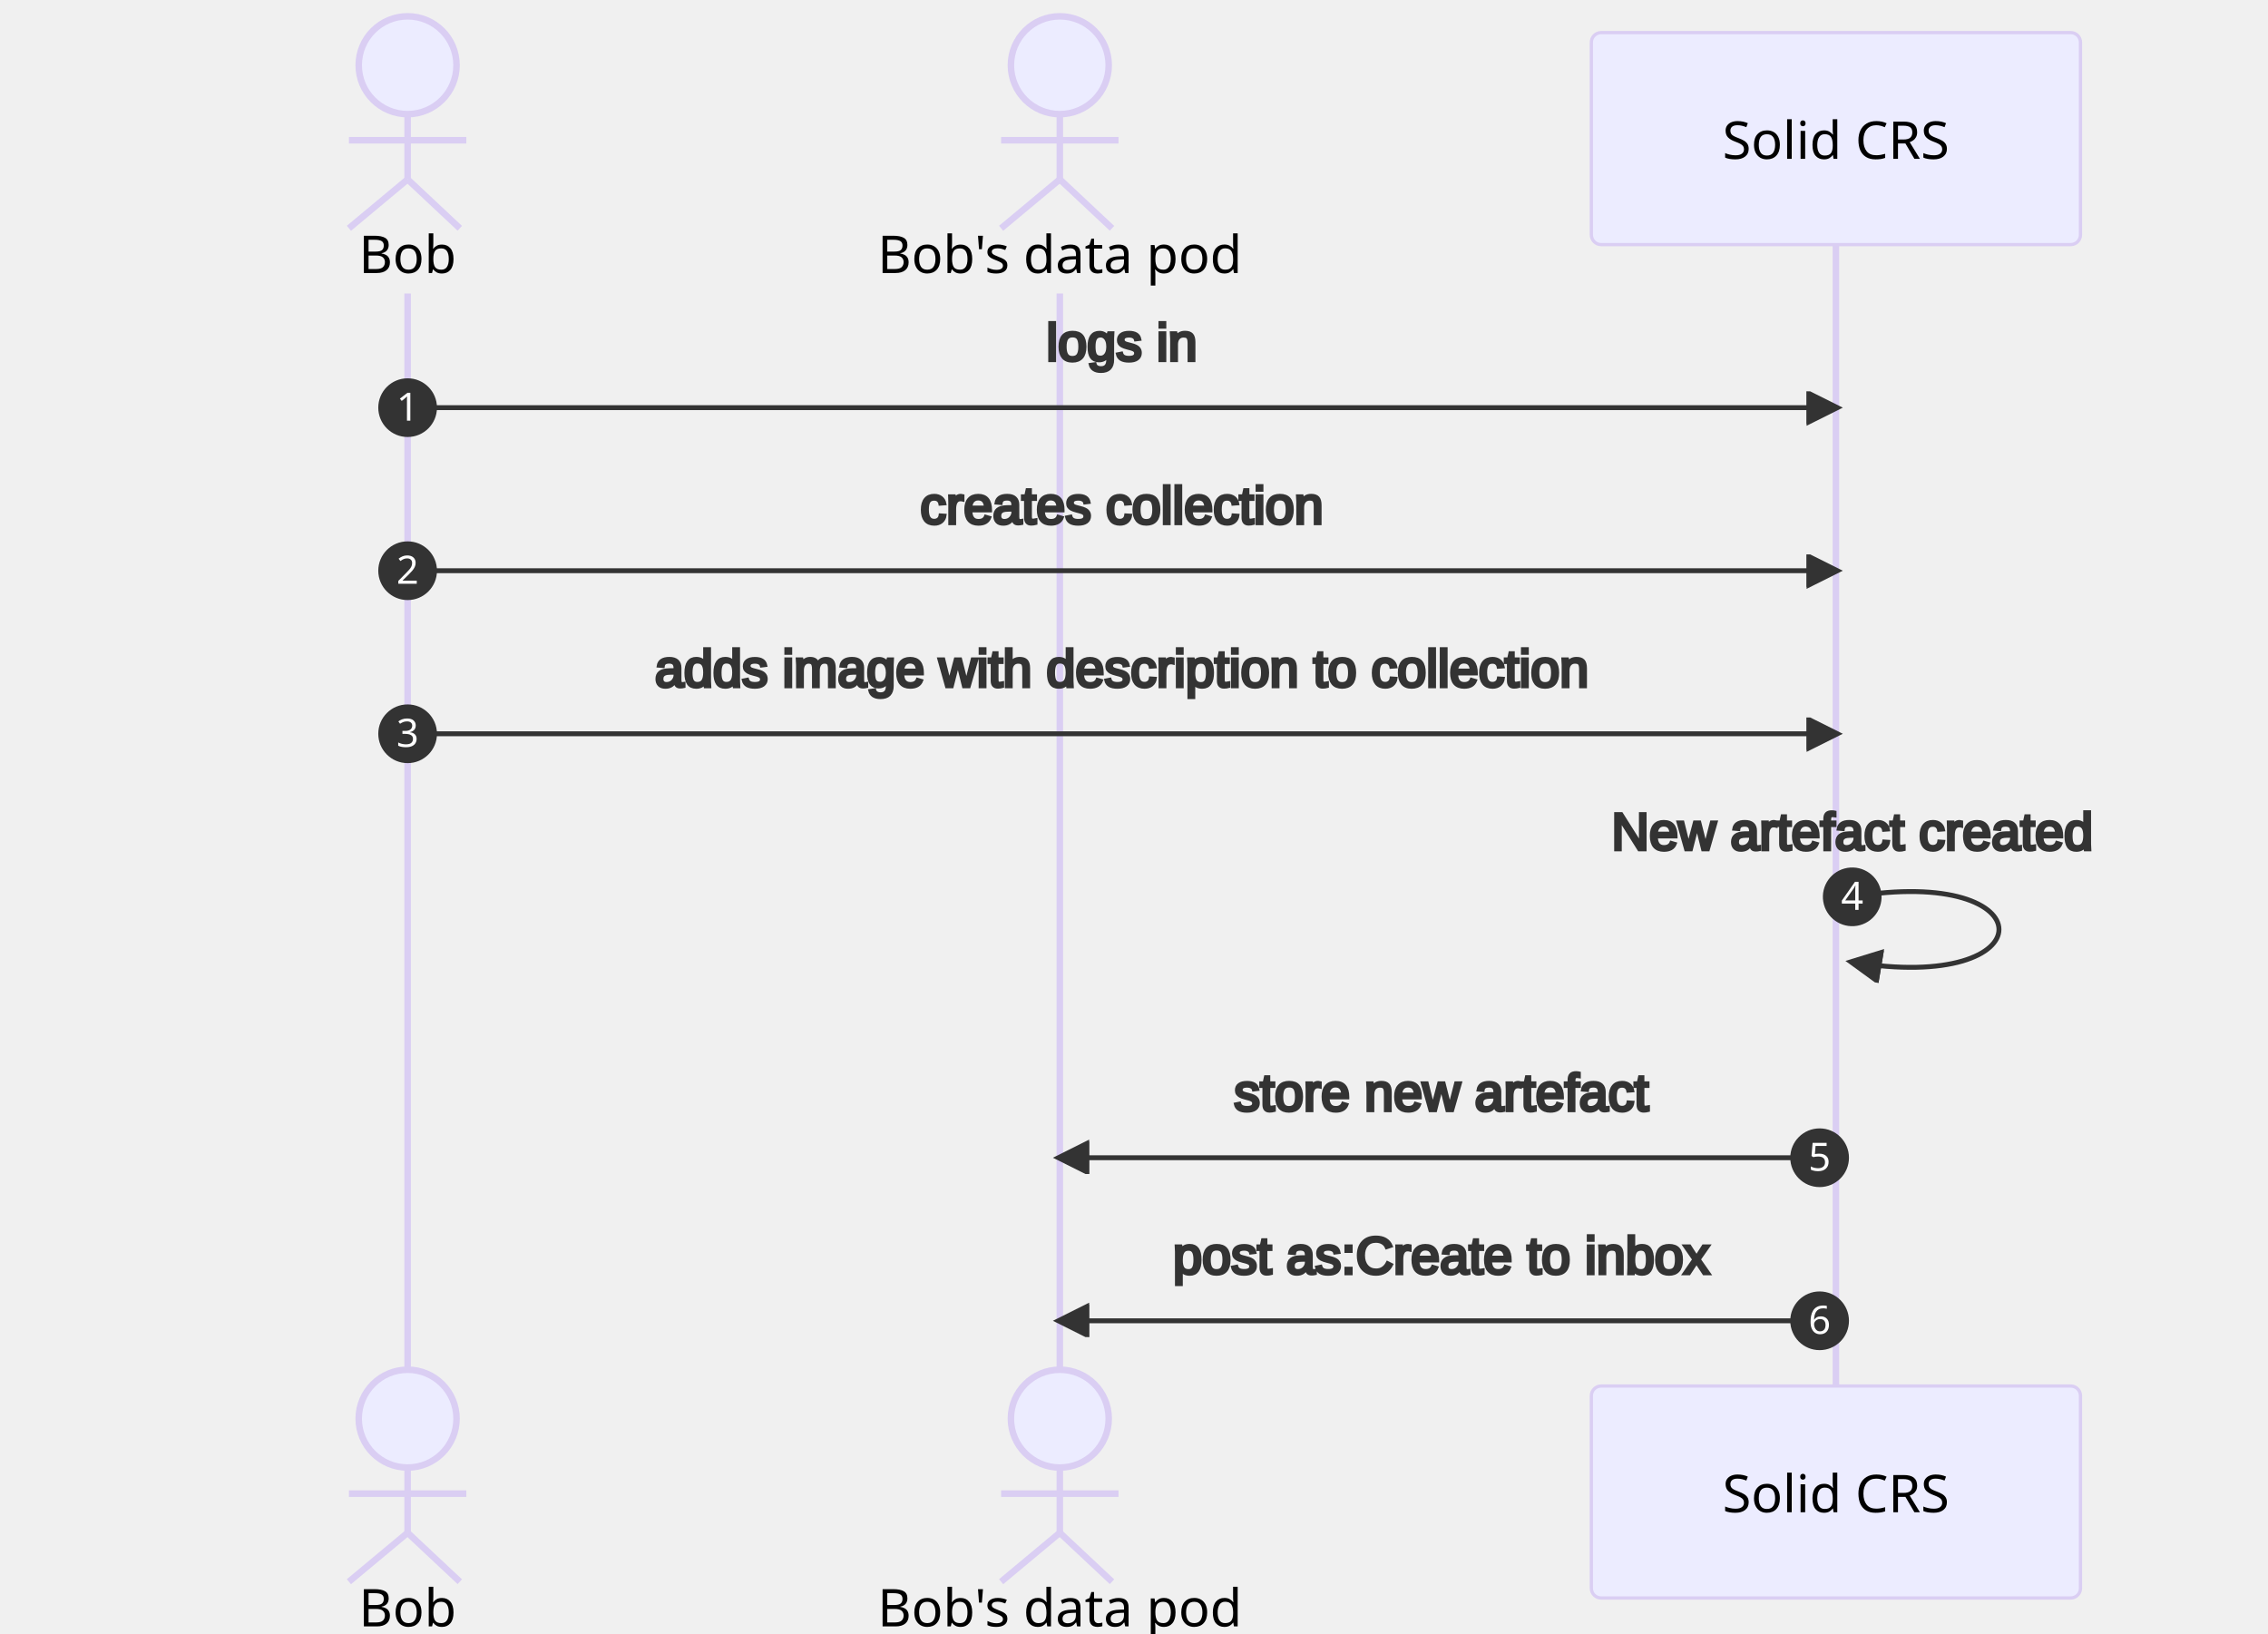
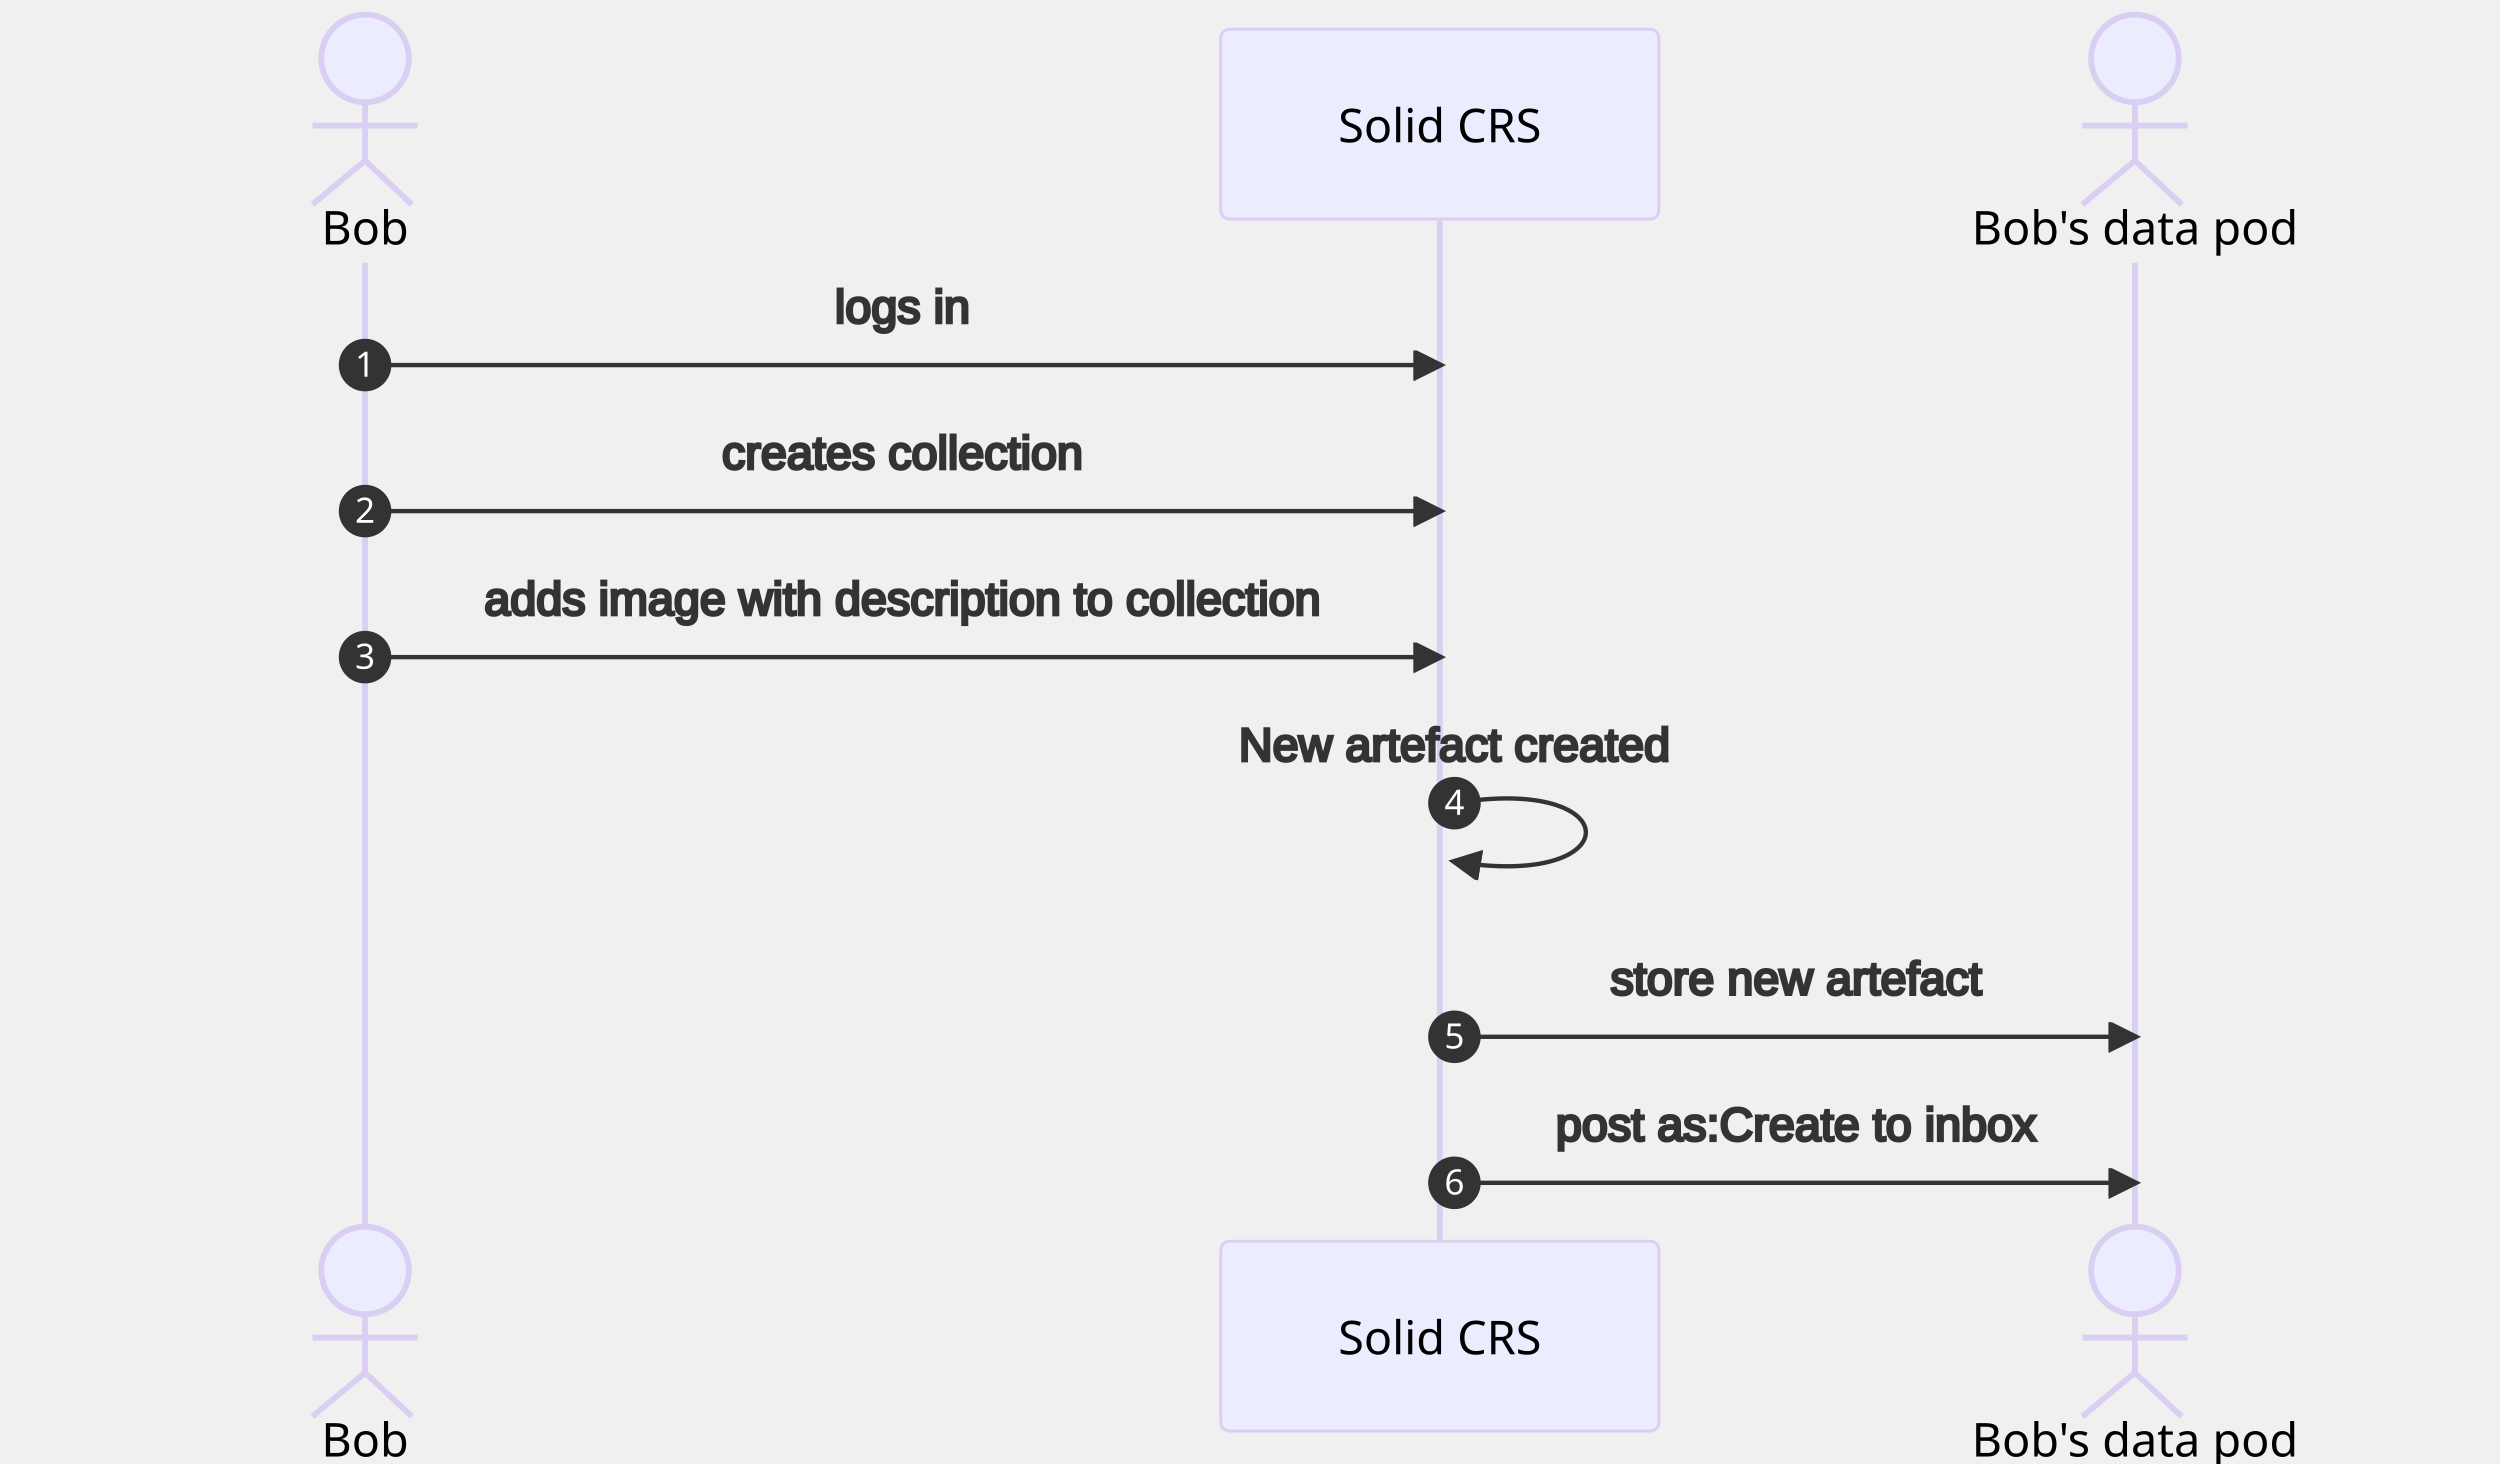
- <svg xmlns="http://www.w3.org/2000/svg" id="graph-div" width="100%" height="501" style="max-width: 695.5px;" viewBox="-50 -10 695.5 501">
+ <svg xmlns="http://www.w3.org/2000/svg" id="graph-div" width="100%" height="501" style="max-width: 856px;" viewBox="-50 -10 856 501">
  <style>#graph-div {font-family:"trebuchet ms",verdana,arial,sans-serif;font-size:16px;fill:#333;}#graph-div .error-icon{fill:#552222;}#graph-div .error-text{fill:#552222;stroke:#552222;}#graph-div .edge-thickness-normal{stroke-width:2px;}#graph-div .edge-thickness-thick{stroke-width:3.5px;}#graph-div .edge-pattern-solid{stroke-dasharray:0;}#graph-div .edge-pattern-dashed{stroke-dasharray:3;}#graph-div .edge-pattern-dotted{stroke-dasharray:2;}#graph-div .marker{fill:#333333;stroke:#333333;}#graph-div .marker.cross{stroke:#333333;}#graph-div svg{font-family:"trebuchet ms",verdana,arial,sans-serif;font-size:16px;}#graph-div .actor{stroke:hsl(259.626, 59.777%, 87.902%);fill:#ECECFF;}#graph-div text.actor&gt;tspan{fill:black;stroke:none;}#graph-div .actor-line{stroke:grey;}#graph-div .messageLine0{stroke-width:1.5;stroke-dasharray:none;stroke:#333;}#graph-div .messageLine1{stroke-width:1.5;stroke-dasharray:2,2;stroke:#333;}#graph-div #arrowhead path{fill:#333;stroke:#333;}#graph-div .sequenceNumber{fill:white;}#graph-div #sequencenumber{fill:#333;}#graph-div #crosshead path{fill:#333;stroke:#333;}#graph-div .messageText{fill:#333;stroke:#333;}#graph-div .labelBox{stroke:hsl(259.626, 59.777%, 87.902%);fill:#ECECFF;}#graph-div .labelText,#graph-div .labelText&gt;tspan{fill:black;stroke:none;}#graph-div .loopText,#graph-div .loopText&gt;tspan{fill:black;stroke:none;}#graph-div .loopLine{stroke-width:2px;stroke-dasharray:2,2;stroke:hsl(259.626, 59.777%, 87.902%);fill:hsl(259.626, 59.777%, 87.902%);}#graph-div .note{stroke:#aaaa33;fill:#fff5ad;}#graph-div .noteText,#graph-div .noteText&gt;tspan{fill:black;stroke:none;}#graph-div .activation0{fill:#f4f4f4;stroke:#666;}#graph-div .activation1{fill:#f4f4f4;stroke:#666;}#graph-div .activation2{fill:#f4f4f4;stroke:#666;}#graph-div .actorPopupMenu{position:absolute;}#graph-div .actorPopupMenuPanel{position:absolute;fill:#ECECFF;box-shadow:0px 8px 16px 0px rgba(0,0,0,0.2);filter:drop-shadow(3px 5px 2px rgb(0 0 0 / 0.4));}#graph-div .actor-man line{stroke:hsl(259.626, 59.777%, 87.902%);fill:#ECECFF;}#graph-div .actor-man circle,#graph-div line{stroke:hsl(259.626, 59.777%, 87.902%);fill:#ECECFF;stroke-width:2px;}#graph-div :root{--mermaid-font-family:"trebuchet ms",verdana,arial,sans-serif;}</style>
  <g />
  <defs>
    <symbol id="computer" width="24" height="24">
      <path transform="scale(.5)" d="M2 2v13h20v-13h-20zm18 11h-16v-9h16v9zm-10.228 6l.466-1h3.524l.467 1h-4.457zm14.228 3h-24l2-6h2.104l-1.33 4h18.45l-1.297-4h2.073l2 6zm-5-10h-14v-7h14v7z" />
    </symbol>
  </defs>
  <defs>
    <symbol id="database" fill-rule="evenodd" clip-rule="evenodd">
      <path transform="scale(.5)" d="M12.258.001l.256.004.255.005.253.008.251.01.249.012.247.015.246.016.242.019.241.02.239.023.236.024.233.027.231.028.229.031.225.032.223.034.22.036.217.038.214.04.211.041.208.043.205.045.201.046.198.048.194.05.191.051.187.053.183.054.18.056.175.057.172.059.168.06.163.061.16.063.155.064.15.066.074.033.073.033.071.034.07.034.069.035.068.035.067.035.066.035.064.036.064.036.062.036.06.036.06.037.058.037.058.037.055.038.055.038.053.038.052.038.051.039.05.039.048.039.047.039.045.04.044.04.043.04.041.04.04.041.039.041.037.041.036.041.034.041.033.042.032.042.03.042.029.042.027.042.026.043.024.043.023.043.021.043.02.043.018.044.017.043.015.044.013.044.012.044.011.045.009.044.007.045.006.045.004.045.002.045.001.045v17l-.001.045-.002.045-.004.045-.006.045-.007.045-.009.044-.011.045-.012.044-.013.044-.015.044-.017.043-.018.044-.02.043-.021.043-.023.043-.024.043-.026.043-.027.042-.029.042-.03.042-.032.042-.033.042-.034.041-.036.041-.037.041-.039.041-.04.041-.041.04-.043.04-.044.04-.045.04-.047.039-.048.039-.05.039-.051.039-.052.038-.053.038-.055.038-.055.038-.058.037-.058.037-.06.037-.06.036-.062.036-.064.036-.064.036-.066.035-.067.035-.068.035-.069.035-.07.034-.071.034-.073.033-.074.033-.15.066-.155.064-.16.063-.163.061-.168.06-.172.059-.175.057-.18.056-.183.054-.187.053-.191.051-.194.05-.198.048-.201.046-.205.045-.208.043-.211.041-.214.04-.217.038-.22.036-.223.034-.225.032-.229.031-.231.028-.233.027-.236.024-.239.023-.241.02-.242.019-.246.016-.247.015-.249.012-.251.01-.253.008-.255.005-.256.004-.258.001-.258-.001-.256-.004-.255-.005-.253-.008-.251-.01-.249-.012-.247-.015-.245-.016-.243-.019-.241-.02-.238-.023-.236-.024-.234-.027-.231-.028-.228-.031-.226-.032-.223-.034-.22-.036-.217-.038-.214-.04-.211-.041-.208-.043-.204-.045-.201-.046-.198-.048-.195-.05-.19-.051-.187-.053-.184-.054-.179-.056-.176-.057-.172-.059-.167-.06-.164-.061-.159-.063-.155-.064-.151-.066-.074-.033-.072-.033-.072-.034-.07-.034-.069-.035-.068-.035-.067-.035-.066-.035-.064-.036-.063-.036-.062-.036-.061-.036-.06-.037-.058-.037-.057-.037-.056-.038-.055-.038-.053-.038-.052-.038-.051-.039-.049-.039-.049-.039-.046-.039-.046-.04-.044-.04-.043-.04-.041-.04-.04-.041-.039-.041-.037-.041-.036-.041-.034-.041-.033-.042-.032-.042-.03-.042-.029-.042-.027-.042-.026-.043-.024-.043-.023-.043-.021-.043-.02-.043-.018-.044-.017-.043-.015-.044-.013-.044-.012-.044-.011-.045-.009-.044-.007-.045-.006-.045-.004-.045-.002-.045-.001-.045v-17l.001-.045.002-.045.004-.045.006-.045.007-.045.009-.044.011-.045.012-.044.013-.044.015-.044.017-.043.018-.044.02-.043.021-.043.023-.043.024-.043.026-.043.027-.042.029-.042.03-.042.032-.042.033-.042.034-.041.036-.041.037-.041.039-.041.04-.041.041-.04.043-.04.044-.04.046-.04.046-.039.049-.039.049-.039.051-.039.052-.038.053-.038.055-.038.056-.038.057-.037.058-.037.06-.037.061-.036.062-.036.063-.036.064-.036.066-.035.067-.035.068-.035.069-.035.07-.034.072-.034.072-.033.074-.033.151-.066.155-.064.159-.063.164-.061.167-.06.172-.059.176-.057.179-.056.184-.054.187-.053.19-.051.195-.05.198-.048.201-.046.204-.045.208-.043.211-.041.214-.04.217-.038.22-.036.223-.034.226-.032.228-.031.231-.028.234-.027.236-.024.238-.023.241-.02.243-.019.245-.016.247-.015.249-.012.251-.01.253-.008.255-.005.256-.004.258-.001.258.001zm-9.258 20.499v.01l.001.021.003.021.004.022.005.021.006.022.007.022.009.023.01.022.011.023.012.023.013.023.015.023.016.024.017.023.018.024.019.024.021.024.022.025.023.024.024.025.052.049.056.05.061.051.066.051.07.051.075.051.079.052.084.052.088.052.092.052.097.052.102.051.105.052.11.052.114.051.119.051.123.051.127.05.131.05.135.05.139.048.144.049.147.047.152.047.155.047.16.045.163.045.167.043.171.043.176.041.178.041.183.039.187.039.19.037.194.035.197.035.202.033.204.031.209.03.212.029.216.027.219.025.222.024.226.021.23.02.233.018.236.016.24.015.243.012.246.01.249.008.253.005.256.004.259.001.26-.001.257-.004.254-.005.25-.008.247-.011.244-.012.241-.014.237-.016.233-.018.231-.021.226-.021.224-.024.22-.026.216-.027.212-.028.21-.031.205-.031.202-.034.198-.034.194-.036.191-.037.187-.039.183-.04.179-.04.175-.042.172-.043.168-.044.163-.045.16-.046.155-.046.152-.047.148-.048.143-.049.139-.049.136-.05.131-.05.126-.05.123-.051.118-.052.114-.051.11-.052.106-.052.101-.052.096-.052.092-.052.088-.053.083-.051.079-.052.074-.052.07-.051.065-.051.06-.051.056-.05.051-.05.023-.024.023-.025.021-.024.02-.024.019-.024.018-.024.017-.024.015-.023.014-.024.013-.023.012-.023.01-.023.01-.022.008-.022.006-.022.006-.022.004-.022.004-.021.001-.021.001-.021v-4.127l-.077.055-.08.053-.083.054-.085.053-.087.052-.09.052-.093.051-.095.05-.097.05-.1.049-.102.049-.105.048-.106.047-.109.047-.111.046-.114.045-.115.045-.118.044-.12.043-.122.042-.124.042-.126.041-.128.04-.13.04-.132.038-.134.038-.135.037-.138.037-.139.035-.142.035-.143.034-.144.033-.147.032-.148.031-.15.03-.151.03-.153.029-.154.027-.156.027-.158.026-.159.025-.161.024-.162.023-.163.022-.165.021-.166.02-.167.019-.169.018-.169.017-.171.016-.173.015-.173.014-.175.013-.175.012-.177.011-.178.01-.179.008-.179.008-.181.006-.182.005-.182.004-.184.003-.184.002h-.37l-.184-.002-.184-.003-.182-.004-.182-.005-.181-.006-.179-.008-.179-.008-.178-.01-.176-.011-.176-.012-.175-.013-.173-.014-.172-.015-.171-.016-.17-.017-.169-.018-.167-.019-.166-.02-.165-.021-.163-.022-.162-.023-.161-.024-.159-.025-.157-.026-.156-.027-.155-.027-.153-.029-.151-.03-.15-.03-.148-.031-.146-.032-.145-.033-.143-.034-.141-.035-.14-.035-.137-.037-.136-.037-.134-.038-.132-.038-.13-.04-.128-.04-.126-.041-.124-.042-.122-.042-.12-.044-.117-.043-.116-.045-.113-.045-.112-.046-.109-.047-.106-.047-.105-.048-.102-.049-.1-.049-.097-.05-.095-.05-.093-.052-.09-.051-.087-.052-.085-.053-.083-.054-.08-.054-.077-.054v4.127zm0-5.654v.011l.001.021.003.021.004.021.005.022.006.022.007.022.009.022.01.022.011.023.012.023.013.023.015.024.016.023.017.024.018.024.019.024.021.024.022.024.023.025.024.024.052.05.056.05.061.05.066.051.07.051.075.052.079.051.084.052.088.052.092.052.097.052.102.052.105.052.11.051.114.051.119.052.123.05.127.051.131.05.135.049.139.049.144.048.147.048.152.047.155.046.16.045.163.045.167.044.171.042.176.042.178.04.183.04.187.038.19.037.194.036.197.034.202.033.204.032.209.03.212.028.216.027.219.025.222.024.226.022.23.02.233.018.236.016.24.014.243.012.246.01.249.008.253.006.256.003.259.001.26-.001.257-.003.254-.006.25-.008.247-.01.244-.012.241-.015.237-.016.233-.018.231-.02.226-.022.224-.024.22-.025.216-.027.212-.029.21-.03.205-.032.202-.033.198-.035.194-.036.191-.037.187-.039.183-.039.179-.041.175-.042.172-.043.168-.044.163-.045.16-.045.155-.047.152-.047.148-.048.143-.048.139-.05.136-.049.131-.05.126-.051.123-.051.118-.051.114-.052.11-.052.106-.052.101-.052.096-.052.092-.052.088-.052.083-.052.079-.052.074-.051.07-.052.065-.051.06-.05.056-.051.051-.049.023-.025.023-.024.021-.025.02-.024.019-.024.018-.024.017-.024.015-.023.014-.023.013-.024.012-.022.01-.023.01-.023.008-.022.006-.022.006-.022.004-.021.004-.022.001-.021.001-.021v-4.139l-.077.054-.08.054-.083.054-.085.052-.087.053-.09.051-.093.051-.095.051-.097.05-.1.049-.102.049-.105.048-.106.047-.109.047-.111.046-.114.045-.115.044-.118.044-.12.044-.122.042-.124.042-.126.041-.128.04-.13.039-.132.039-.134.038-.135.037-.138.036-.139.036-.142.035-.143.033-.144.033-.147.033-.148.031-.15.03-.151.03-.153.028-.154.028-.156.027-.158.026-.159.025-.161.024-.162.023-.163.022-.165.021-.166.02-.167.019-.169.018-.169.017-.171.016-.173.015-.173.014-.175.013-.175.012-.177.011-.178.009-.179.009-.179.007-.181.007-.182.005-.182.004-.184.003-.184.002h-.37l-.184-.002-.184-.003-.182-.004-.182-.005-.181-.007-.179-.007-.179-.009-.178-.009-.176-.011-.176-.012-.175-.013-.173-.014-.172-.015-.171-.016-.17-.017-.169-.018-.167-.019-.166-.02-.165-.021-.163-.022-.162-.023-.161-.024-.159-.025-.157-.026-.156-.027-.155-.028-.153-.028-.151-.03-.15-.03-.148-.031-.146-.033-.145-.033-.143-.033-.141-.035-.14-.036-.137-.036-.136-.037-.134-.038-.132-.039-.13-.039-.128-.04-.126-.041-.124-.042-.122-.043-.12-.043-.117-.044-.116-.044-.113-.046-.112-.046-.109-.046-.106-.047-.105-.048-.102-.049-.1-.049-.097-.05-.095-.051-.093-.051-.09-.051-.087-.053-.085-.052-.083-.054-.08-.054-.077-.054v4.139zm0-5.666v.011l.001.02.003.022.004.021.005.022.006.021.007.022.009.023.01.022.011.023.012.023.013.023.015.023.016.024.017.024.018.023.019.024.021.025.022.024.023.024.024.025.052.05.056.05.061.05.066.051.07.051.075.052.079.051.084.052.088.052.092.052.097.052.102.052.105.051.11.052.114.051.119.051.123.051.127.05.131.05.135.05.139.049.144.048.147.048.152.047.155.046.16.045.163.045.167.043.171.043.176.042.178.04.183.04.187.038.19.037.194.036.197.034.202.033.204.032.209.03.212.028.216.027.219.025.222.024.226.021.23.02.233.018.236.017.24.014.243.012.246.01.249.008.253.006.256.003.259.001.26-.001.257-.003.254-.006.25-.008.247-.01.244-.013.241-.014.237-.016.233-.018.231-.02.226-.022.224-.024.22-.025.216-.027.212-.029.21-.03.205-.032.202-.033.198-.035.194-.036.191-.037.187-.039.183-.039.179-.041.175-.042.172-.043.168-.044.163-.045.16-.045.155-.047.152-.047.148-.048.143-.049.139-.049.136-.049.131-.051.126-.05.123-.051.118-.052.114-.051.11-.052.106-.052.101-.052.096-.052.092-.052.088-.052.083-.052.079-.052.074-.052.07-.051.065-.051.06-.051.056-.05.051-.049.023-.025.023-.025.021-.024.02-.024.019-.024.018-.024.017-.024.015-.023.014-.024.013-.023.012-.023.01-.022.01-.023.008-.022.006-.022.006-.022.004-.022.004-.021.001-.021.001-.021v-4.153l-.077.054-.08.054-.083.053-.085.053-.087.053-.09.051-.093.051-.095.051-.097.05-.1.049-.102.048-.105.048-.106.048-.109.046-.111.046-.114.046-.115.044-.118.044-.12.043-.122.043-.124.042-.126.041-.128.04-.13.039-.132.039-.134.038-.135.037-.138.036-.139.036-.142.034-.143.034-.144.033-.147.032-.148.032-.15.03-.151.03-.153.028-.154.028-.156.027-.158.026-.159.024-.161.024-.162.023-.163.023-.165.021-.166.02-.167.019-.169.018-.169.017-.171.016-.173.015-.173.014-.175.013-.175.012-.177.01-.178.01-.179.009-.179.007-.181.006-.182.006-.182.004-.184.003-.184.001-.185.001-.185-.001-.184-.001-.184-.003-.182-.004-.182-.006-.181-.006-.179-.007-.179-.009-.178-.01-.176-.01-.176-.012-.175-.013-.173-.014-.172-.015-.171-.016-.17-.017-.169-.018-.167-.019-.166-.02-.165-.021-.163-.023-.162-.023-.161-.024-.159-.024-.157-.026-.156-.027-.155-.028-.153-.028-.151-.03-.15-.03-.148-.032-.146-.032-.145-.033-.143-.034-.141-.034-.14-.036-.137-.036-.136-.037-.134-.038-.132-.039-.13-.039-.128-.041-.126-.041-.124-.041-.122-.043-.12-.043-.117-.044-.116-.044-.113-.046-.112-.046-.109-.046-.106-.048-.105-.048-.102-.048-.1-.05-.097-.049-.095-.051-.093-.051-.09-.052-.087-.052-.085-.053-.083-.053-.08-.054-.077-.054v4.153zm8.74-8.179l-.257.004-.254.005-.25.008-.247.011-.244.012-.241.014-.237.016-.233.018-.231.021-.226.022-.224.023-.22.026-.216.027-.212.028-.21.031-.205.032-.202.033-.198.034-.194.036-.191.038-.187.038-.183.04-.179.041-.175.042-.172.043-.168.043-.163.045-.16.046-.155.046-.152.048-.148.048-.143.048-.139.049-.136.05-.131.05-.126.051-.123.051-.118.051-.114.052-.11.052-.106.052-.101.052-.096.052-.092.052-.088.052-.083.052-.079.052-.074.051-.07.052-.065.051-.06.05-.056.05-.051.05-.023.025-.023.024-.021.024-.02.025-.019.024-.018.024-.017.023-.015.024-.014.023-.013.023-.012.023-.01.023-.01.022-.008.022-.006.023-.006.021-.004.022-.004.021-.001.021-.001.021.001.021.001.021.004.021.004.022.006.021.006.023.008.022.01.022.01.023.012.023.013.023.014.023.015.024.017.023.018.024.019.024.02.025.021.024.023.024.023.025.051.05.056.05.06.05.065.051.07.052.074.051.079.052.083.052.088.052.092.052.096.052.101.052.106.052.11.052.114.052.118.051.123.051.126.051.131.05.136.05.139.049.143.048.148.048.152.048.155.046.16.046.163.045.168.043.172.043.175.042.179.041.183.04.187.038.191.038.194.036.198.034.202.033.205.032.21.031.212.028.216.027.22.026.224.023.226.022.231.021.233.018.237.016.241.014.244.012.247.011.25.008.254.005.257.004.26.001.26-.001.257-.004.254-.005.25-.008.247-.011.244-.012.241-.014.237-.016.233-.018.231-.021.226-.022.224-.023.22-.026.216-.027.212-.028.21-.031.205-.032.202-.033.198-.034.194-.036.191-.038.187-.038.183-.04.179-.041.175-.042.172-.043.168-.043.163-.045.16-.046.155-.046.152-.048.148-.048.143-.048.139-.049.136-.05.131-.05.126-.051.123-.051.118-.051.114-.052.11-.052.106-.052.101-.052.096-.052.092-.052.088-.052.083-.052.079-.052.074-.051.07-.052.065-.051.06-.05.056-.05.051-.05.023-.025.023-.024.021-.024.02-.025.019-.024.018-.024.017-.023.015-.024.014-.023.013-.023.012-.023.01-.023.01-.022.008-.022.006-.023.006-.021.004-.022.004-.021.001-.021.001-.021-.001-.021-.001-.021-.004-.021-.004-.022-.006-.021-.006-.023-.008-.022-.01-.022-.01-.023-.012-.023-.013-.023-.014-.023-.015-.024-.017-.023-.018-.024-.019-.024-.02-.025-.021-.024-.023-.024-.023-.025-.051-.05-.056-.05-.06-.05-.065-.051-.07-.052-.074-.051-.079-.052-.083-.052-.088-.052-.092-.052-.096-.052-.101-.052-.106-.052-.11-.052-.114-.052-.118-.051-.123-.051-.126-.051-.131-.05-.136-.05-.139-.049-.143-.048-.148-.048-.152-.048-.155-.046-.16-.046-.163-.045-.168-.043-.172-.043-.175-.042-.179-.041-.183-.04-.187-.038-.191-.038-.194-.036-.198-.034-.202-.033-.205-.032-.21-.031-.212-.028-.216-.027-.22-.026-.224-.023-.226-.022-.231-.021-.233-.018-.237-.016-.241-.014-.244-.012-.247-.011-.25-.008-.254-.005-.257-.004-.26-.001-.26.001z" />
    </symbol>
  </defs>
  <defs>
    <symbol id="clock" width="24" height="24">
      <path transform="scale(.5)" d="M12 2c5.514 0 10 4.486 10 10s-4.486 10-10 10-10-4.486-10-10 4.486-10 10-10zm0-2c-6.627 0-12 5.373-12 12s5.373 12 12 12 12-5.373 12-12-5.373-12-12-12zm5.848 12.459c.202.038.202.333.001.372-1.907.361-6.045 1.111-6.547 1.111-.719 0-1.301-.582-1.301-1.301 0-.512.77-5.447 1.125-7.445.034-.192.312-.181.343.014l.985 6.238 5.394 1.011z" />
    </symbol>
  </defs>
-   <line id="actor171" x1="75" y1="80" x2="75" y2="435" class="200" stroke-width="0.5px" stroke="#999" />
+   <line id="actor182" x1="75" y1="80" x2="75" y2="435" class="200" stroke-width="0.5px" stroke="#999" />
  <g class="actor-man">
-     <line id="actor-man-torso171" x1="75" y1="25" x2="75" y2="45" />
-     <line id="actor-man-arms171" x1="57" y1="33" x2="93" y2="33" />
+     <line id="actor-man-torso182" x1="75" y1="25" x2="75" y2="45" />
+     <line id="actor-man-arms182" x1="57" y1="33" x2="93" y2="33" />
    <line x1="57" y1="60" x2="75" y2="45" />
    <line x1="75" y1="45" x2="91" y2="60" />
    <circle cx="75" cy="10" r="15" width="150" height="65" />
    <text x="75" y="67.5" style="text-anchor: middle; font-weight: 400; font-family: &quot;Open-Sans&quot;, &quot;sans-serif&quot;;" dominant-baseline="central" alignment-baseline="central" class="actor">
      <tspan x="75" dy="0">Bob</tspan>
    </text>
  </g>
-   <line id="actor172" x1="275" y1="80" x2="275" y2="435" class="200" stroke-width="0.5px" stroke="#999" />
-   <g class="actor-man">
-     <line id="actor-man-torso172" x1="275" y1="25" x2="275" y2="45" />
-     <line id="actor-man-arms172" x1="257" y1="33" x2="293" y2="33" />
-     <line x1="257" y1="60" x2="275" y2="45" />
-     <line x1="275" y1="45" x2="291" y2="60" />
-     <circle cx="275" cy="10" r="15" width="150" height="65" />
-     <text x="275" y="67.5" style="text-anchor: middle; font-weight: 400; font-family: &quot;Open-Sans&quot;, &quot;sans-serif&quot;;" dominant-baseline="central" alignment-baseline="central" class="actor">
-       <tspan x="275" dy="0">Bob's data pod</tspan>
-     </text>
-   </g>
  <g>
-     <line id="actor173" x1="513" y1="5" x2="513" y2="435" class="200" stroke-width="0.5px" stroke="#999" />
-     <g id="root-173">
-       <rect x="438" y="0" fill="#eaeaea" stroke="#666" width="150" height="65" rx="3" ry="3" class="actor" />
-       <text x="513" y="32.5" style="text-anchor: middle; font-weight: 400; font-family: &quot;Open-Sans&quot;, &quot;sans-serif&quot;;" dominant-baseline="central" alignment-baseline="central" class="actor">
-         <tspan x="513" dy="0">Solid CRS</tspan>
+     <line id="actor183" x1="443" y1="5" x2="443" y2="435" class="200" stroke-width="0.5px" stroke="#999" />
+     <g id="root-183">
+       <rect x="368" y="0" fill="#eaeaea" stroke="#666" width="150" height="65" rx="3" ry="3" class="actor" />
+       <text x="443" y="32.5" style="text-anchor: middle; font-weight: 400; font-family: &quot;Open-Sans&quot;, &quot;sans-serif&quot;;" dominant-baseline="central" alignment-baseline="central" class="actor">
+         <tspan x="443" dy="0">Solid CRS</tspan>
      </text>
    </g>
+   </g>
+   <line id="actor184" x1="681" y1="80" x2="681" y2="435" class="200" stroke-width="0.5px" stroke="#999" />
+   <g class="actor-man">
+     <line id="actor-man-torso184" x1="681" y1="25" x2="681" y2="45" />
+     <line id="actor-man-arms184" x1="663" y1="33" x2="699" y2="33" />
+     <line x1="663" y1="60" x2="681" y2="45" />
+     <line x1="681" y1="45" x2="697" y2="60" />
+     <circle cx="681" cy="10" r="15" width="150" height="65" />
+     <text x="681" y="67.5" style="text-anchor: middle; font-weight: 400; font-family: &quot;Open-Sans&quot;, &quot;sans-serif&quot;;" dominant-baseline="central" alignment-baseline="central" class="actor">
+       <tspan x="681" dy="0">Bob's data pod</tspan>
+     </text>
  </g>
  <defs>
    <marker id="arrowhead" refX="9" refY="5" markerUnits="userSpaceOnUse" markerWidth="12" markerHeight="12" orient="auto">
      <path d="M 0 0 L 10 5 L 0 10 z" />
    </marker>
  </defs>
  <defs>
    <marker id="crosshead" markerWidth="15" markerHeight="8" orient="auto" refX="16" refY="4">
      <path fill="black" stroke="#000000" style="stroke-dasharray: 0px, 0px;" stroke-width="1px" d="M 9,2 V 6 L16,4 Z" />
      <path fill="none" stroke="#000000" style="stroke-dasharray: 0px, 0px;" stroke-width="1px" d="M 0,1 L 6,7 M 6,1 L 0,7" />
    </marker>
  </defs>
  <defs>
    <marker id="filled-head" refX="18" refY="7" markerWidth="20" markerHeight="28" orient="auto">
      <path d="M 18,7 L9,13 L14,7 L9,1 Z" />
    </marker>
  </defs>
  <defs>
    <marker id="sequencenumber" refX="15" refY="15" markerWidth="60" markerHeight="40" orient="auto">
      <circle cx="15" cy="15" r="6" />
    </marker>
  </defs>
-   <text x="294" y="80" text-anchor="middle" dominant-baseline="middle" alignment-baseline="middle" style="font-family: &quot;trebuchet ms&quot;, verdana, arial, sans-serif; font-weight: 400;" class="messageText" dy="1em">logs in</text>
-   <line x1="75" y1="115" x2="513" y2="115" class="messageLine0" stroke-width="2" stroke="none" style="fill: none;" marker-end="url(#arrowhead)" marker-start="url(#sequencenumber)" />
+   <text x="259" y="80" text-anchor="middle" dominant-baseline="middle" alignment-baseline="middle" style="font-family: &quot;trebuchet ms&quot;, verdana, arial, sans-serif; font-weight: 400;" class="messageText" dy="1em">logs in</text>
+   <line x1="75" y1="115" x2="443" y2="115" class="messageLine0" stroke-width="2" stroke="none" style="fill: none;" marker-end="url(#arrowhead)" marker-start="url(#sequencenumber)" />
  <text x="75" y="119" font-family="sans-serif" font-size="12px" text-anchor="middle" textLength="16px" class="sequenceNumber">1</text>
-   <text x="294" y="130" text-anchor="middle" dominant-baseline="middle" alignment-baseline="middle" style="font-family: &quot;trebuchet ms&quot;, verdana, arial, sans-serif; font-weight: 400;" class="messageText" dy="1em">creates collection</text>
-   <line x1="75" y1="165" x2="513" y2="165" class="messageLine0" stroke-width="2" stroke="none" style="fill: none;" marker-end="url(#arrowhead)" marker-start="url(#sequencenumber)" />
+   <text x="259" y="130" text-anchor="middle" dominant-baseline="middle" alignment-baseline="middle" style="font-family: &quot;trebuchet ms&quot;, verdana, arial, sans-serif; font-weight: 400;" class="messageText" dy="1em">creates collection</text>
+   <line x1="75" y1="165" x2="443" y2="165" class="messageLine0" stroke-width="2" stroke="none" style="fill: none;" marker-end="url(#arrowhead)" marker-start="url(#sequencenumber)" />
  <text x="75" y="169" font-family="sans-serif" font-size="12px" text-anchor="middle" textLength="16px" class="sequenceNumber">2</text>
-   <text x="294" y="180" text-anchor="middle" dominant-baseline="middle" alignment-baseline="middle" style="font-family: &quot;trebuchet ms&quot;, verdana, arial, sans-serif; font-weight: 400;" class="messageText" dy="1em">adds image with description to collection</text>
-   <line x1="75" y1="215" x2="513" y2="215" class="messageLine0" stroke-width="2" stroke="none" style="fill: none;" marker-end="url(#arrowhead)" marker-start="url(#sequencenumber)" />
+   <text x="259" y="180" text-anchor="middle" dominant-baseline="middle" alignment-baseline="middle" style="font-family: &quot;trebuchet ms&quot;, verdana, arial, sans-serif; font-weight: 400;" class="messageText" dy="1em">adds image with description to collection</text>
+   <line x1="75" y1="215" x2="443" y2="215" class="messageLine0" stroke-width="2" stroke="none" style="fill: none;" marker-end="url(#arrowhead)" marker-start="url(#sequencenumber)" />
  <text x="75" y="219" font-family="sans-serif" font-size="12px" text-anchor="middle" textLength="16px" class="sequenceNumber">3</text>
  <g />
-   <text x="518" y="230" text-anchor="middle" dominant-baseline="middle" alignment-baseline="middle" style="font-family: &quot;trebuchet ms&quot;, verdana, arial, sans-serif; font-weight: 400;" class="messageText" dy="1em">New artefact created</text>
-   <path d="M 518,265 C 578,255 578,295 518,285" class="messageLine0" stroke-width="2" stroke="none" style="fill: none;" marker-end="url(#arrowhead)" marker-start="url(#sequencenumber)" />
-   <text x="518" y="269" font-family="sans-serif" font-size="12px" text-anchor="middle" textLength="16px" class="sequenceNumber">4</text>
-   <text x="392" y="310" text-anchor="middle" dominant-baseline="middle" alignment-baseline="middle" style="font-family: &quot;trebuchet ms&quot;, verdana, arial, sans-serif; font-weight: 400;" class="messageText" dy="1em">store new artefact</text>
-   <line x1="508" y1="345" x2="275" y2="345" class="messageLine0" stroke-width="2" stroke="none" style="fill: none;" marker-end="url(#arrowhead)" marker-start="url(#sequencenumber)" />
-   <text x="508" y="349" font-family="sans-serif" font-size="12px" text-anchor="middle" textLength="16px" class="sequenceNumber">5</text>
-   <text x="392" y="360" text-anchor="middle" dominant-baseline="middle" alignment-baseline="middle" style="font-family: &quot;trebuchet ms&quot;, verdana, arial, sans-serif; font-weight: 400;" class="messageText" dy="1em">post as:Create to inbox</text>
-   <line x1="508" y1="395" x2="275" y2="395" class="messageLine0" stroke-width="2" stroke="none" style="fill: none;" marker-end="url(#arrowhead)" marker-start="url(#sequencenumber)" />
-   <text x="508" y="399" font-family="sans-serif" font-size="12px" text-anchor="middle" textLength="16px" class="sequenceNumber">6</text>
+   <text x="448" y="230" text-anchor="middle" dominant-baseline="middle" alignment-baseline="middle" style="font-family: &quot;trebuchet ms&quot;, verdana, arial, sans-serif; font-weight: 400;" class="messageText" dy="1em">New artefact created</text>
+   <path d="M 448,265 C 508,255 508,295 448,285" class="messageLine0" stroke-width="2" stroke="none" style="fill: none;" marker-end="url(#arrowhead)" marker-start="url(#sequencenumber)" />
+   <text x="448" y="269" font-family="sans-serif" font-size="12px" text-anchor="middle" textLength="16px" class="sequenceNumber">4</text>
+   <text x="565" y="310" text-anchor="middle" dominant-baseline="middle" alignment-baseline="middle" style="font-family: &quot;trebuchet ms&quot;, verdana, arial, sans-serif; font-weight: 400;" class="messageText" dy="1em">store new artefact</text>
+   <line x1="448" y1="345" x2="681" y2="345" class="messageLine0" stroke-width="2" stroke="none" style="fill: none;" marker-end="url(#arrowhead)" marker-start="url(#sequencenumber)" />
+   <text x="448" y="349" font-family="sans-serif" font-size="12px" text-anchor="middle" textLength="16px" class="sequenceNumber">5</text>
+   <text x="565" y="360" text-anchor="middle" dominant-baseline="middle" alignment-baseline="middle" style="font-family: &quot;trebuchet ms&quot;, verdana, arial, sans-serif; font-weight: 400;" class="messageText" dy="1em">post as:Create to inbox</text>
+   <line x1="448" y1="395" x2="681" y2="395" class="messageLine0" stroke-width="2" stroke="none" style="fill: none;" marker-end="url(#arrowhead)" marker-start="url(#sequencenumber)" />
+   <text x="448" y="399" font-family="sans-serif" font-size="12px" text-anchor="middle" textLength="16px" class="sequenceNumber">6</text>
  <g class="actor-man">
-     <line id="actor-man-torso173" x1="75" y1="440" x2="75" y2="460" />
-     <line id="actor-man-arms173" x1="57" y1="448" x2="93" y2="448" />
+     <line id="actor-man-torso184" x1="75" y1="440" x2="75" y2="460" />
+     <line id="actor-man-arms184" x1="57" y1="448" x2="93" y2="448" />
    <line x1="57" y1="475" x2="75" y2="460" />
    <line x1="75" y1="460" x2="91" y2="475" />
    <circle cx="75" cy="425" r="15" width="150" height="65" />
    <text x="75" y="482.5" style="text-anchor: middle; font-weight: 400; font-family: &quot;Open-Sans&quot;, &quot;sans-serif&quot;;" dominant-baseline="central" alignment-baseline="central" class="actor">
      <tspan x="75" dy="0">Bob</tspan>
    </text>
  </g>
-   <g class="actor-man">
-     <line id="actor-man-torso173" x1="275" y1="440" x2="275" y2="460" />
-     <line id="actor-man-arms173" x1="257" y1="448" x2="293" y2="448" />
-     <line x1="257" y1="475" x2="275" y2="460" />
-     <line x1="275" y1="460" x2="291" y2="475" />
-     <circle cx="275" cy="425" r="15" width="150" height="65" />
-     <text x="275" y="482.5" style="text-anchor: middle; font-weight: 400; font-family: &quot;Open-Sans&quot;, &quot;sans-serif&quot;;" dominant-baseline="central" alignment-baseline="central" class="actor">
-       <tspan x="275" dy="0">Bob's data pod</tspan>
+   <g>
+     <rect x="368" y="415" fill="#eaeaea" stroke="#666" width="150" height="65" rx="3" ry="3" class="actor" />
+     <text x="443" y="447.5" style="text-anchor: middle; font-weight: 400; font-family: &quot;Open-Sans&quot;, &quot;sans-serif&quot;;" dominant-baseline="central" alignment-baseline="central" class="actor">
+       <tspan x="443" dy="0">Solid CRS</tspan>
    </text>
  </g>
-   <g>
-     <rect x="438" y="415" fill="#eaeaea" stroke="#666" width="150" height="65" rx="3" ry="3" class="actor" />
-     <text x="513" y="447.5" style="text-anchor: middle; font-weight: 400; font-family: &quot;Open-Sans&quot;, &quot;sans-serif&quot;;" dominant-baseline="central" alignment-baseline="central" class="actor">
-       <tspan x="513" dy="0">Solid CRS</tspan>
+   <g class="actor-man">
+     <line id="actor-man-torso184" x1="681" y1="440" x2="681" y2="460" />
+     <line id="actor-man-arms184" x1="663" y1="448" x2="699" y2="448" />
+     <line x1="663" y1="475" x2="681" y2="460" />
+     <line x1="681" y1="460" x2="697" y2="475" />
+     <circle cx="681" cy="425" r="15" width="150" height="65" />
+     <text x="681" y="482.5" style="text-anchor: middle; font-weight: 400; font-family: &quot;Open-Sans&quot;, &quot;sans-serif&quot;;" dominant-baseline="central" alignment-baseline="central" class="actor">
+       <tspan x="681" dy="0">Bob's data pod</tspan>
    </text>
  </g>
</svg>
